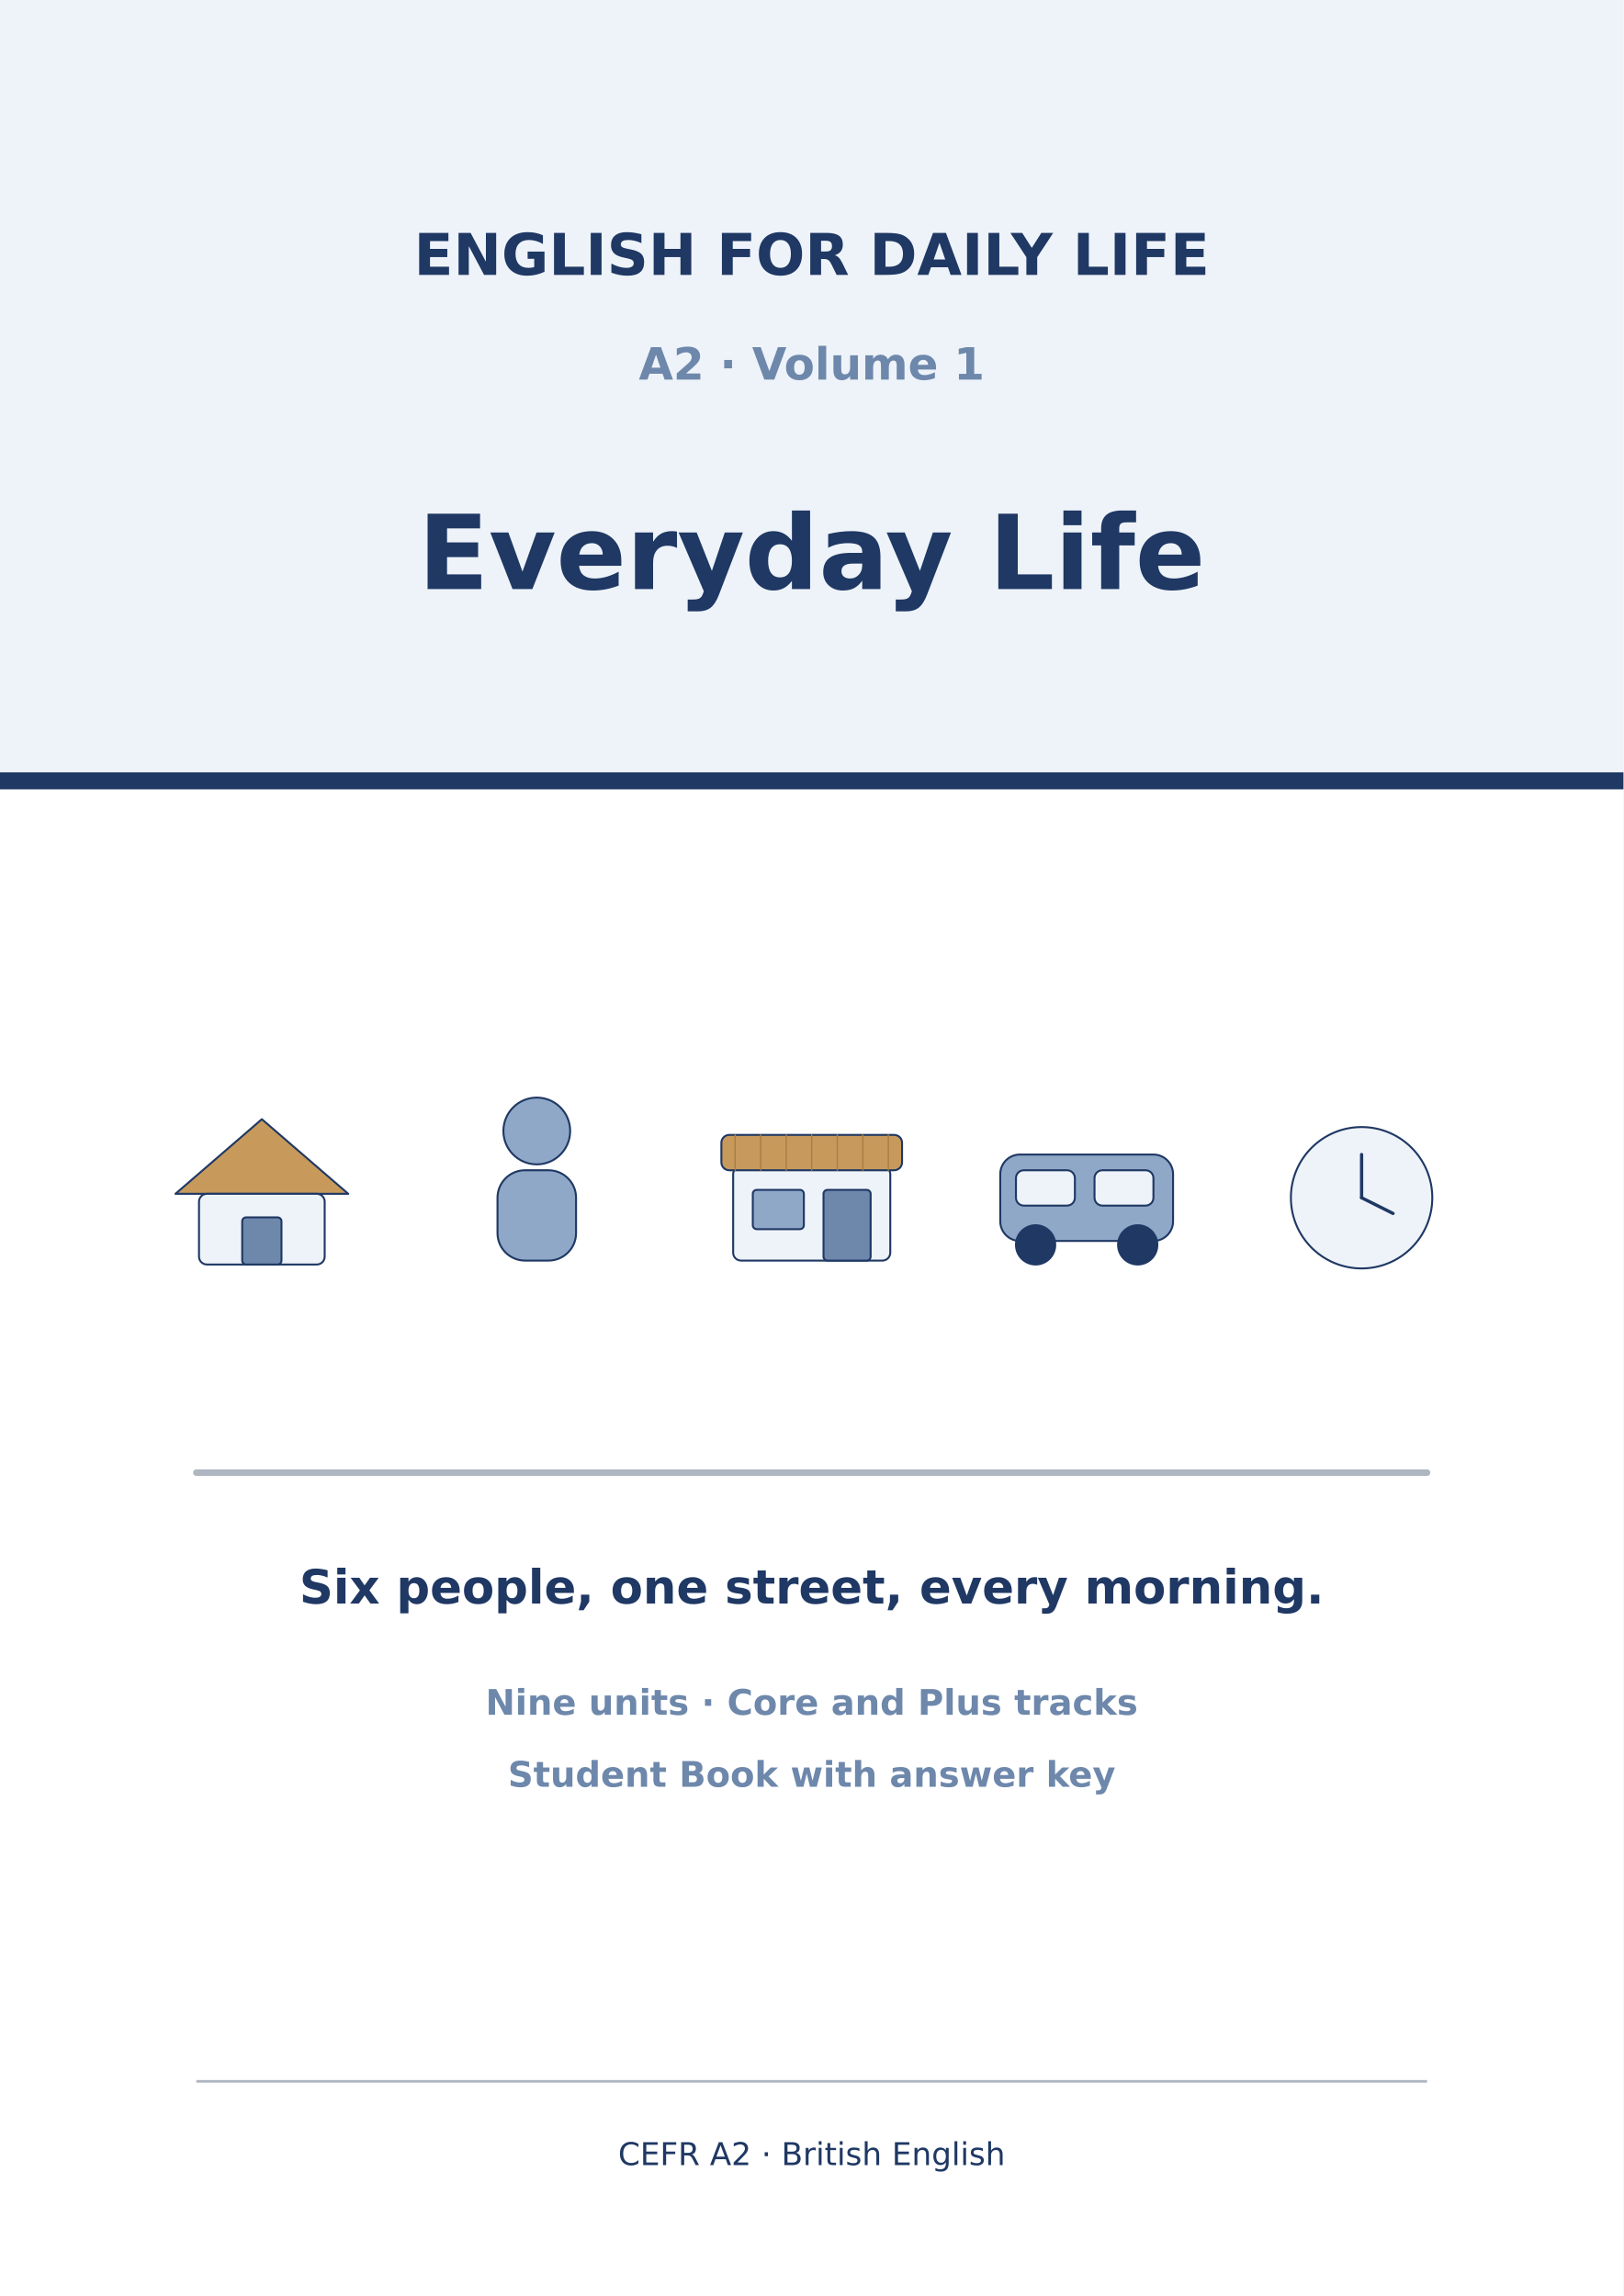
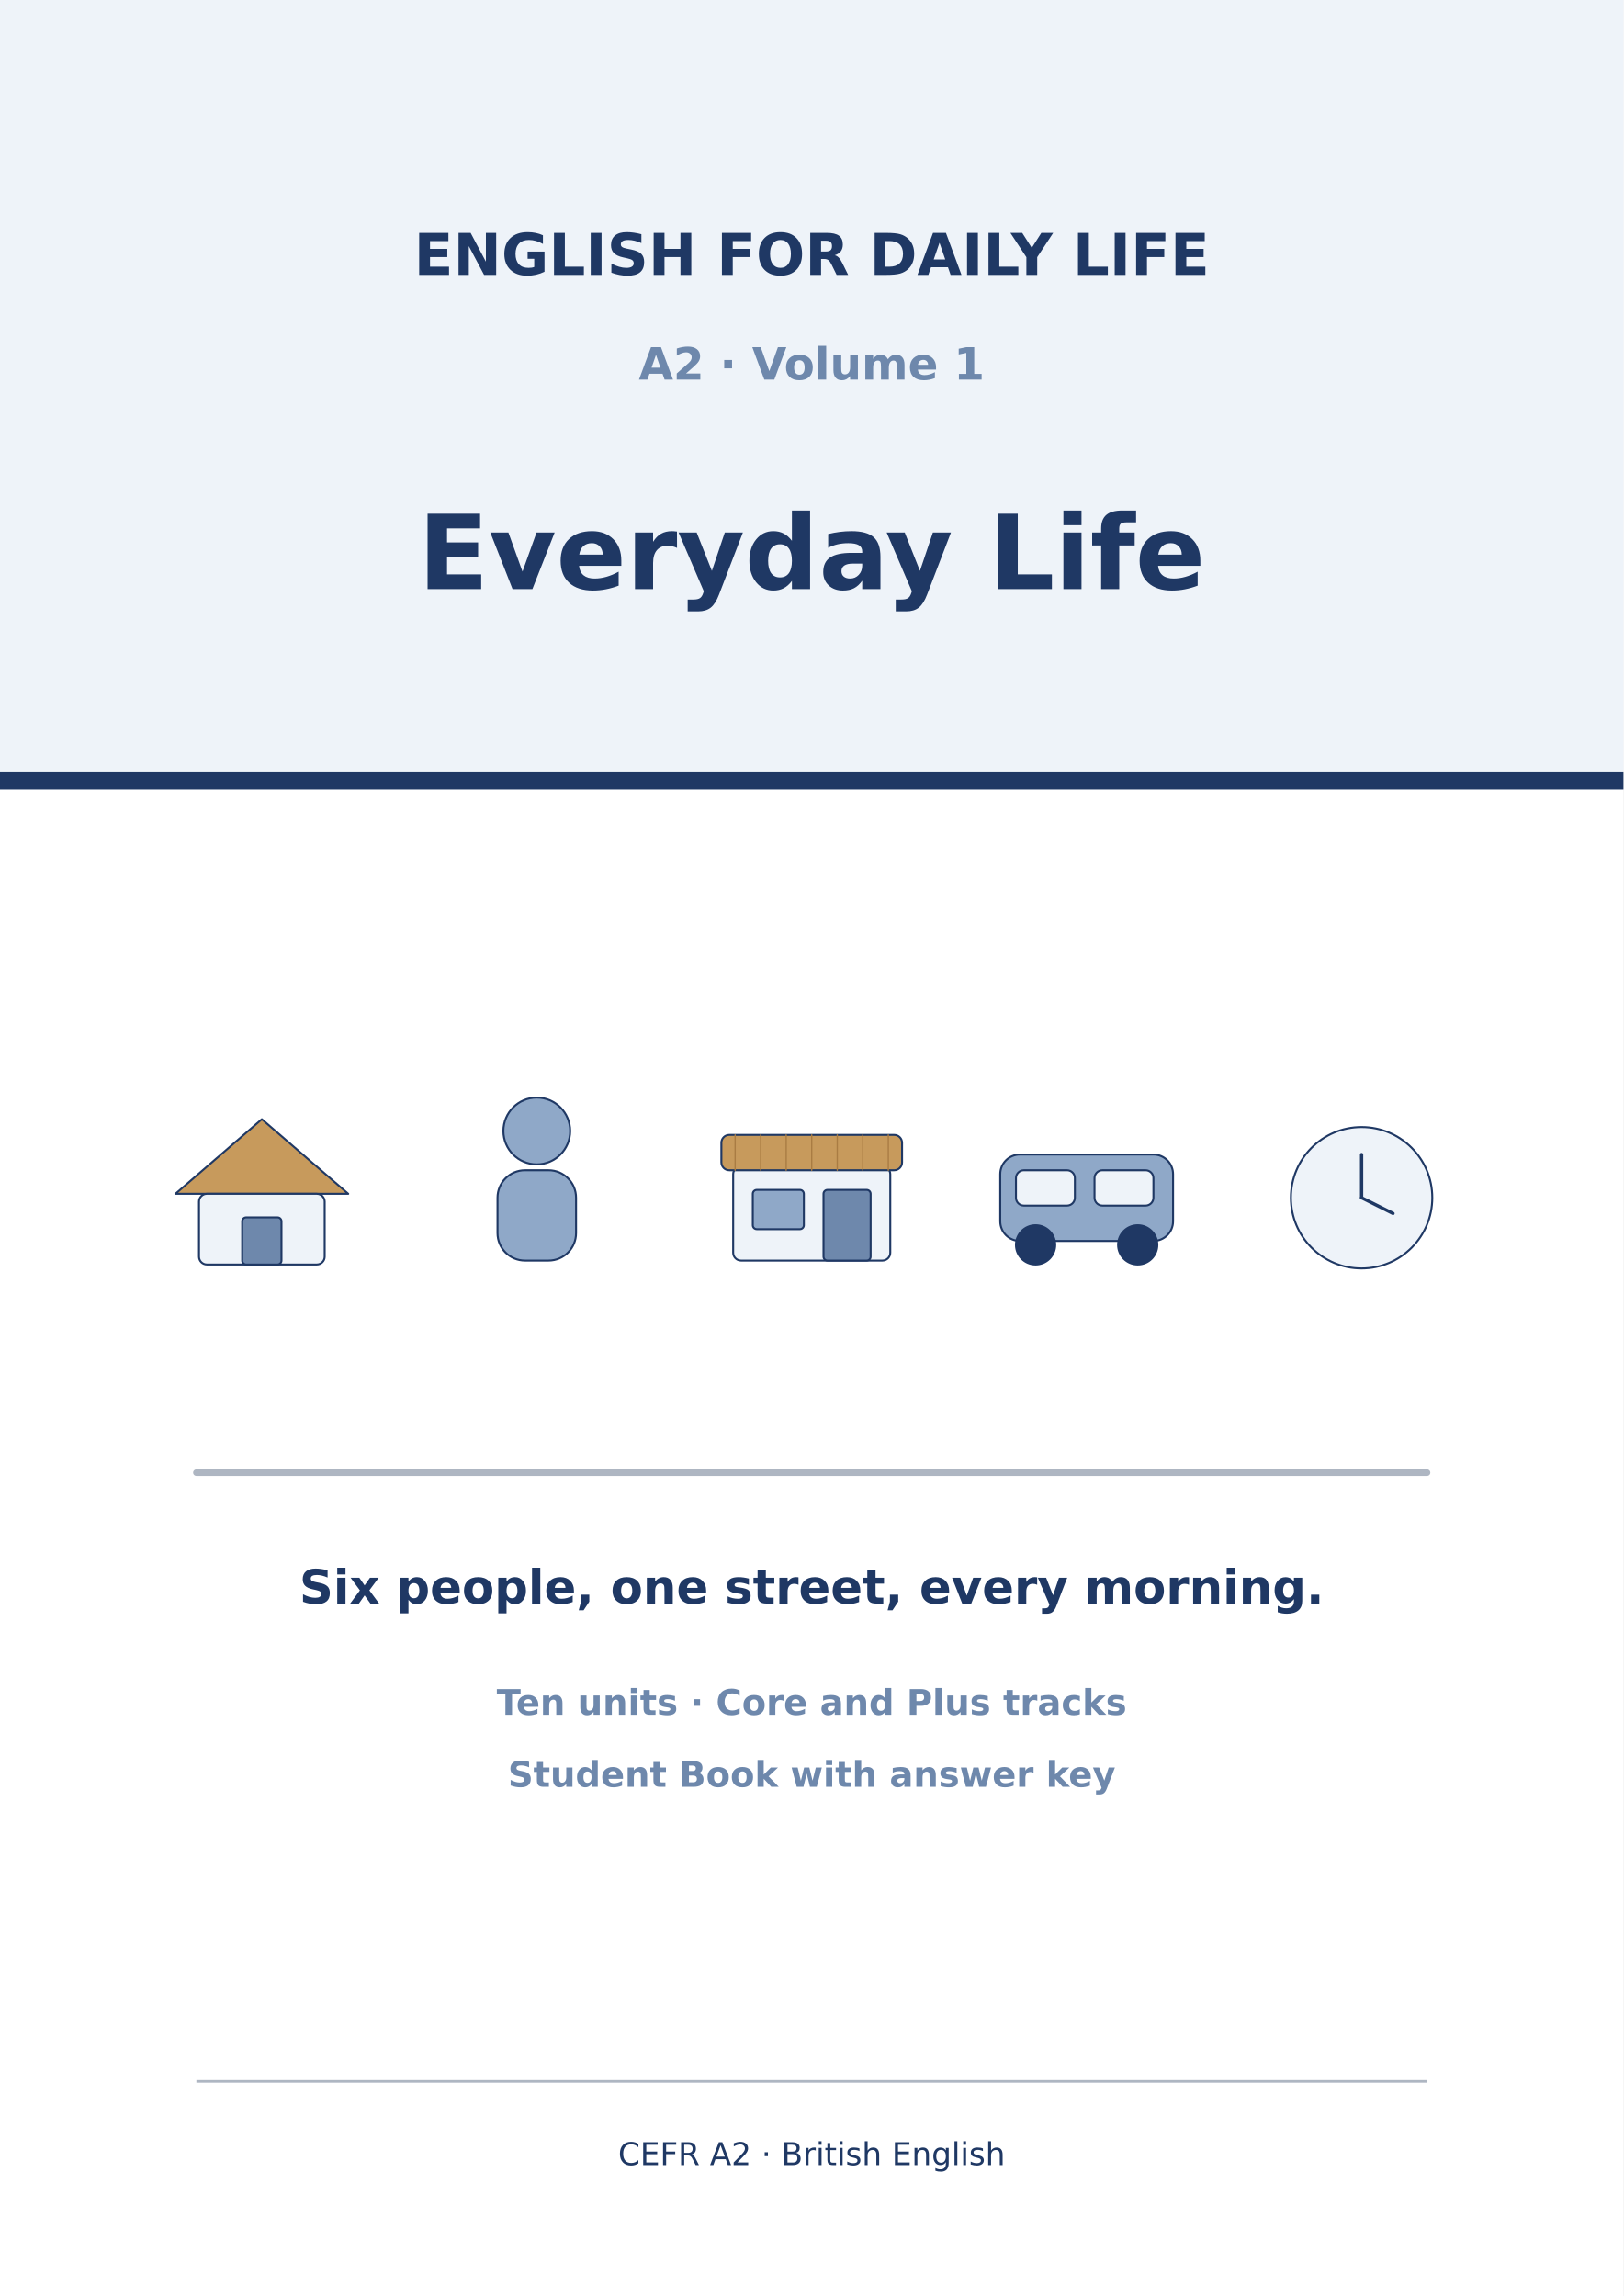
<svg xmlns="http://www.w3.org/2000/svg" width="2480" height="3508" viewBox="0 0 2480 3508">
  <rect width="2480" height="3508" fill="#FFFFFF" />
  <rect x="0.0" y="0.0" width="2480.0" height="1180.0" rx="0" fill="#EEF3F9" stroke="#EEF3F9" stroke-width="0" />
  <rect x="0.0" y="1180.0" width="2480.0" height="26.0" rx="0" fill="#1F3864" stroke="#1F3864" stroke-width="0" />
  <text x="1240.0" y="420.0" font-family="DejaVu Sans" font-size="88" font-weight="bold" fill="#1F3864" text-anchor="middle">ENGLISH FOR DAILY LIFE</text>
  <text x="1240.0" y="580.0" font-family="DejaVu Sans" font-size="68" font-weight="bold" fill="#6E88AC" text-anchor="middle">A2 · Volume 1</text>
  <text x="1240.0" y="900.0" font-family="DejaVu Sans" font-size="158" font-weight="bold" fill="#1F3864" text-anchor="middle">Everyday Life</text>
  <path d="M 268.0 1824.0 L 400.0 1710.0 L 532.0 1824.0 Z" fill="#C79A5C" stroke="#1F3864" stroke-width="3" stroke-linecap="round" stroke-linejoin="round" />
  <rect x="304.0" y="1824.0" width="192.0" height="108.0" rx="12.0" fill="#EEF3F9" stroke="#1F3864" stroke-width="3" />
  <rect x="370.0" y="1860.0" width="60.0" height="72.0" rx="6.0" fill="#6E88AC" stroke="#1F3864" stroke-width="3" />
  <circle cx="820.0" cy="1728.0" r="51.0" fill="#8FA8C8" stroke="#1F3864" stroke-width="3" />
  <rect x="760.0" y="1788.0" width="120.0" height="138.0" rx="42.0" fill="#8FA8C8" stroke="#1F3864" stroke-width="3" />
  <rect x="1120.0" y="1782.0" width="240.0" height="144.0" rx="12.0" fill="#EEF3F9" stroke="#1F3864" stroke-width="3" />
  <rect x="1102.0" y="1734.0" width="276.0" height="54.0" rx="12.0" fill="#C79A5C" stroke="#1F3864" stroke-width="3" />
  <line x1="1123.0" y1="1734.0" x2="1123.0" y2="1788.0" stroke="#A97C43" stroke-width="2" stroke-linecap="round" />
  <line x1="1162.0" y1="1734.0" x2="1162.0" y2="1788.0" stroke="#A97C43" stroke-width="2" stroke-linecap="round" />
  <line x1="1201.0" y1="1734.0" x2="1201.0" y2="1788.0" stroke="#A97C43" stroke-width="2" stroke-linecap="round" />
  <line x1="1240.0" y1="1734.0" x2="1240.0" y2="1788.0" stroke="#A97C43" stroke-width="2" stroke-linecap="round" />
  <line x1="1279.0" y1="1734.0" x2="1279.0" y2="1788.0" stroke="#A97C43" stroke-width="2" stroke-linecap="round" />
  <line x1="1318.0" y1="1734.0" x2="1318.0" y2="1788.0" stroke="#A97C43" stroke-width="2" stroke-linecap="round" />
  <line x1="1357.0" y1="1734.0" x2="1357.0" y2="1788.0" stroke="#A97C43" stroke-width="2" stroke-linecap="round" />
  <rect x="1150.0" y="1818.0" width="78.0" height="60.0" rx="6.0" fill="#8FA8C8" stroke="#1F3864" stroke-width="3" />
  <rect x="1258.0" y="1818.0" width="72.0" height="108.0" rx="6.0" fill="#6E88AC" stroke="#1F3864" stroke-width="3" />
  <rect x="1528.0" y="1764.0" width="264.0" height="132.0" rx="30.0" fill="#8FA8C8" stroke="#1F3864" stroke-width="3" />
  <rect x="1552.0" y="1788.0" width="90.0" height="54.0" rx="12.0" fill="#EEF3F9" stroke="#1F3864" stroke-width="3" />
  <rect x="1672.0" y="1788.0" width="90.0" height="54.0" rx="12.0" fill="#EEF3F9" stroke="#1F3864" stroke-width="3" />
  <circle cx="1582.0" cy="1902.0" r="30.0" fill="#1F3864" stroke="#1F3864" stroke-width="3" />
  <circle cx="1738.0" cy="1902.0" r="30.0" fill="#1F3864" stroke="#1F3864" stroke-width="3" />
  <circle cx="2080.0" cy="1830.0" r="108.0" fill="#EEF3F9" stroke="#1F3864" stroke-width="3" />
  <line x1="2080.0" y1="1830.0" x2="2080.0" y2="1764.0" stroke="#1F3864" stroke-width="5" stroke-linecap="round" />
  <line x1="2080.0" y1="1830.0" x2="2128.0" y2="1854.0" stroke="#1F3864" stroke-width="5" stroke-linecap="round" />
  <line x1="300.0" y1="2250.0" x2="2180.0" y2="2250.0" stroke="#AEB6C2" stroke-width="10" stroke-linecap="round" />
  <text x="1240.0" y="2450.0" font-family="DejaVu Sans" font-size="72" font-weight="bold" fill="#1F3864" text-anchor="middle">Six people, one street, every morning.</text>
-   <text x="1240.0" y="2620.0" font-family="DejaVu Sans" font-size="54" font-weight="bold" fill="#6E88AC" text-anchor="middle">Nine units · Core and Plus tracks</text>
+   <text x="1240.0" y="2620.0" font-family="DejaVu Sans" font-size="54" font-weight="bold" fill="#6E88AC" text-anchor="middle">Ten units · Core and Plus tracks</text>
  <text x="1240.0" y="2730.0" font-family="DejaVu Sans" font-size="54" font-weight="bold" fill="#6E88AC" text-anchor="middle">Student Book with answer key</text>
  <rect x="300.0" y="3178.0" width="1880.0" height="4.0" rx="0" fill="#AEB6C2" stroke="#AEB6C2" stroke-width="0" />
  <text x="1240.0" y="3308.0" font-family="DejaVu Sans" font-size="48" font-weight="normal" fill="#1F3864" text-anchor="middle">CEFR A2 · British English</text>
</svg>
